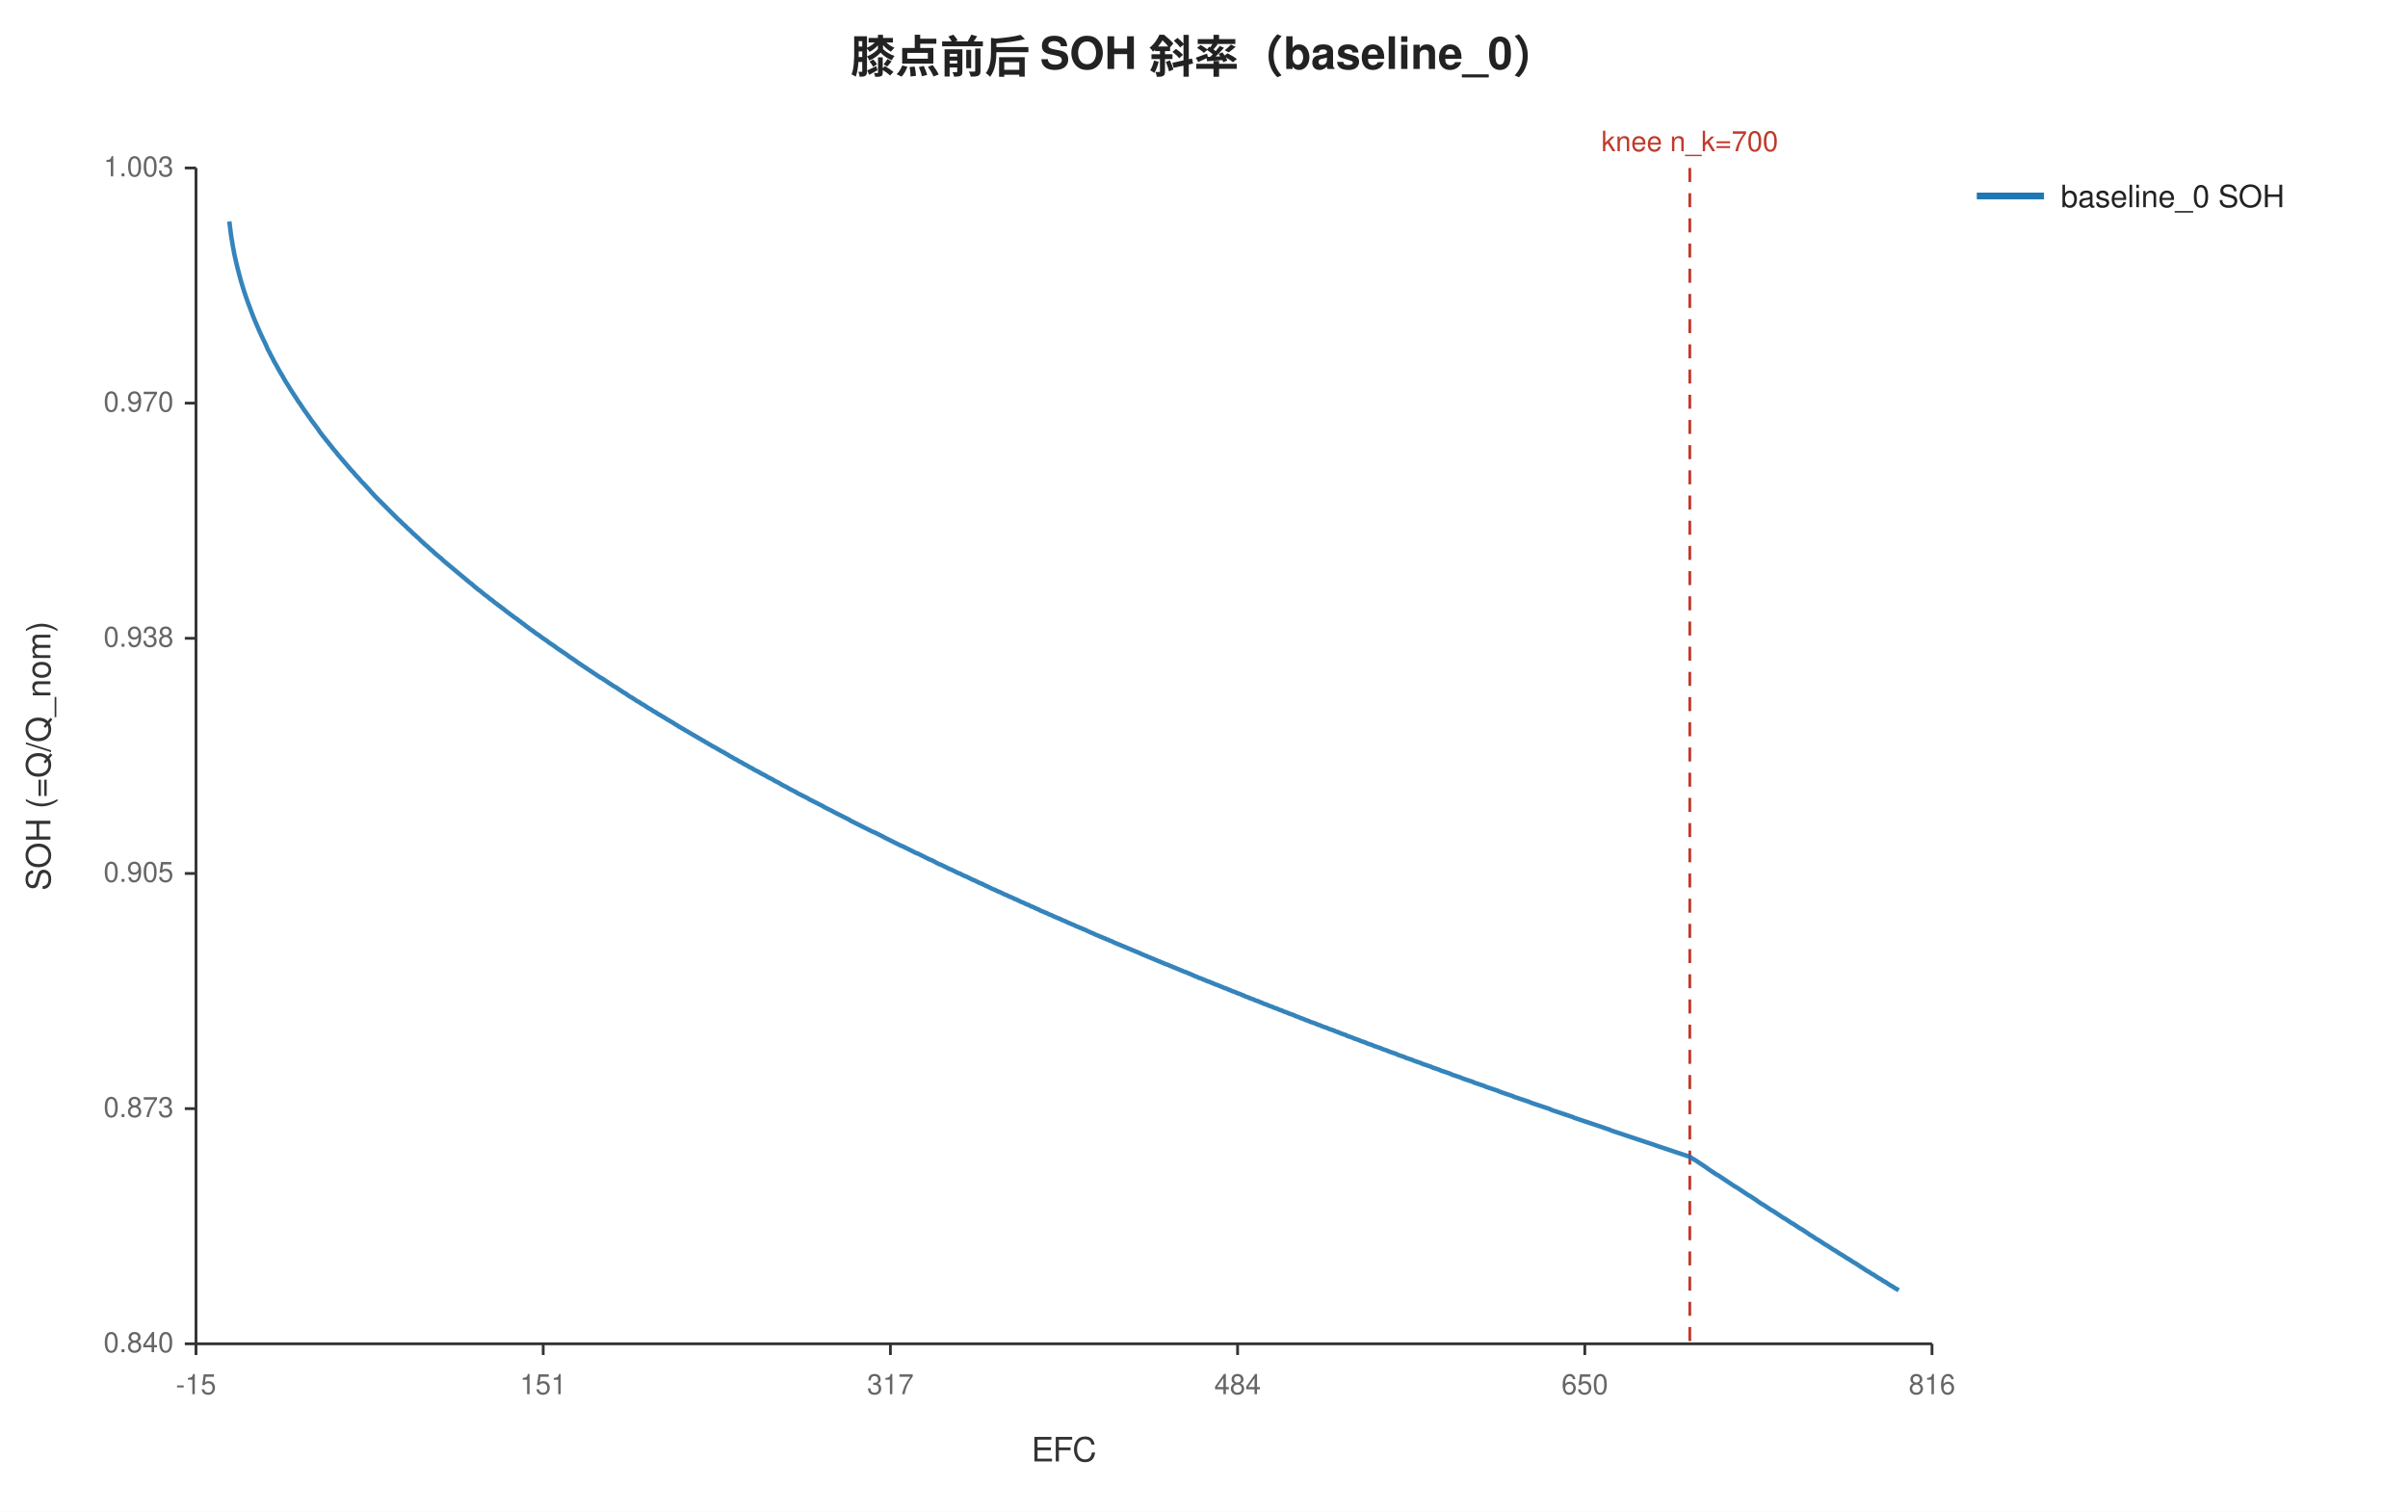
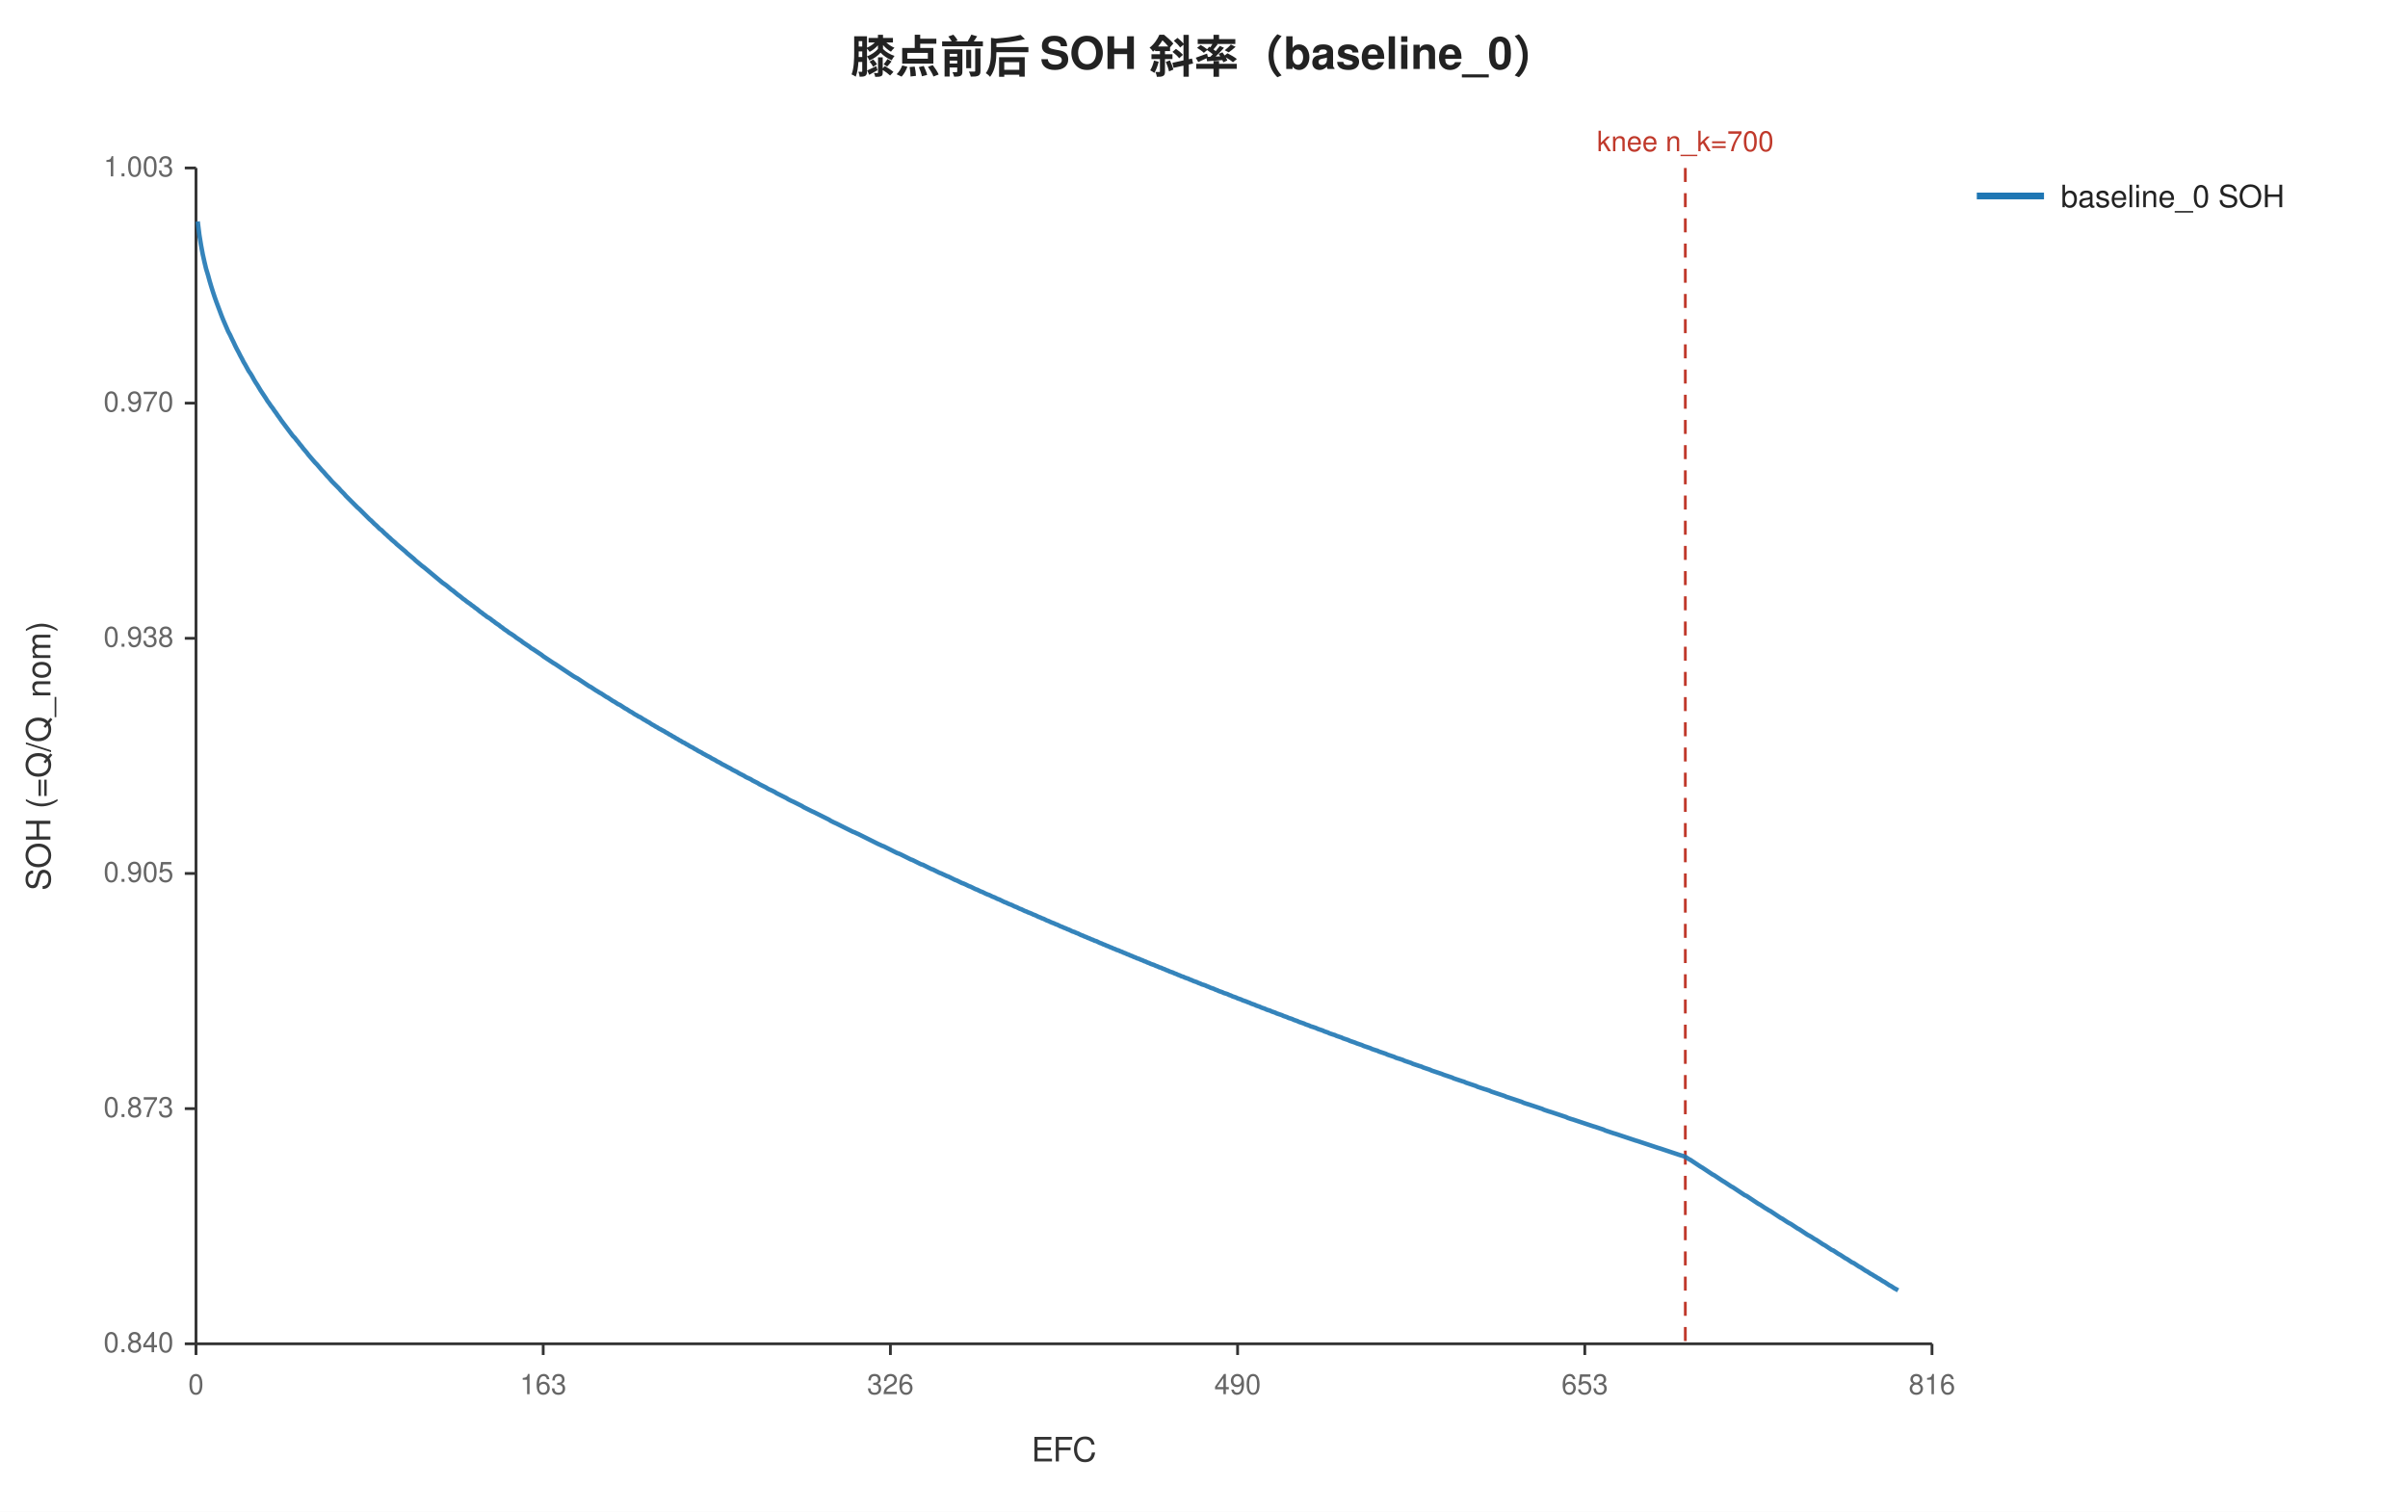
<svg xmlns="http://www.w3.org/2000/svg" width="860" height="540" font-family="Helvetica,Arial,sans-serif" font-size="12">
  <rect x="0" y="0" width="860" height="540" fill="#ffffff" />
  <text x="430.0" y="26" text-anchor="middle" font-size="16" font-weight="bold" fill="#222">膝点前后 SOH 斜率（baseline_0）</text>
  <line x1="70" y1="480" x2="690" y2="480" stroke="#333" />
  <line x1="70" y1="480" x2="70" y2="60" stroke="#333" />
  <text x="380.0" y="522" text-anchor="middle" fill="#333">EFC</text>
  <text x="18" y="270.0" text-anchor="middle" fill="#333" transform="rotate(-90 18 270.0)">SOH (=Q/Q_nom)</text>
  <line x1="70.0" y1="480" x2="70.0" y2="484" stroke="#333" />
-   <text x="70.0" y="498" text-anchor="middle" fill="#666" font-size="10">-15</text>
+   <text x="70.0" y="498" text-anchor="middle" fill="#666" font-size="10">0</text>
  <line x1="194.0" y1="480" x2="194.0" y2="484" stroke="#333" />
-   <text x="194.0" y="498" text-anchor="middle" fill="#666" font-size="10">151</text>
+   <text x="194.0" y="498" text-anchor="middle" fill="#666" font-size="10">163</text>
  <line x1="318.0" y1="480" x2="318.0" y2="484" stroke="#333" />
-   <text x="318.0" y="498" text-anchor="middle" fill="#666" font-size="10">317</text>
+   <text x="318.0" y="498" text-anchor="middle" fill="#666" font-size="10">326</text>
  <line x1="442.0" y1="480" x2="442.0" y2="484" stroke="#333" />
-   <text x="442.0" y="498" text-anchor="middle" fill="#666" font-size="10">484</text>
+   <text x="442.0" y="498" text-anchor="middle" fill="#666" font-size="10">490</text>
  <line x1="566.0" y1="480" x2="566.0" y2="484" stroke="#333" />
-   <text x="566.0" y="498" text-anchor="middle" fill="#666" font-size="10">650</text>
+   <text x="566.0" y="498" text-anchor="middle" fill="#666" font-size="10">653</text>
  <line x1="690.0" y1="480" x2="690.0" y2="484" stroke="#333" />
  <text x="690.0" y="498" text-anchor="middle" fill="#666" font-size="10">816</text>
  <line x1="66" y1="480.0" x2="70" y2="480.0" stroke="#333" />
  <text x="62" y="483.0" text-anchor="end" fill="#666" font-size="10">0.840</text>
  <line x1="66" y1="396.0" x2="70" y2="396.0" stroke="#333" />
  <text x="62" y="399.0" text-anchor="end" fill="#666" font-size="10">0.873</text>
  <line x1="66" y1="312.0" x2="70" y2="312.0" stroke="#333" />
  <text x="62" y="315.0" text-anchor="end" fill="#666" font-size="10">0.905</text>
  <line x1="66" y1="228.0" x2="70" y2="228.0" stroke="#333" />
  <text x="62" y="231.0" text-anchor="end" fill="#666" font-size="10">0.938</text>
  <line x1="66" y1="144.0" x2="70" y2="144.0" stroke="#333" />
  <text x="62" y="147.0" text-anchor="end" fill="#666" font-size="10">0.970</text>
  <line x1="66" y1="60.0" x2="70" y2="60.0" stroke="#333" />
  <text x="62" y="63.0" text-anchor="end" fill="#666" font-size="10">1.003</text>
-   <line x1="603.5" y1="60" x2="603.5" y2="480" stroke="#c0392b" stroke-dasharray="5,4" />
-   <text x="603.5" y="54" text-anchor="middle" fill="#c0392b" font-size="10">knee n_k=700</text>
-   <polyline points="81.9,79.1 82.5,83.9 83.1,87.6 83.7,90.8 84.3,93.5 84.9,96.0 85.5,98.3 86.1,100.5 86.7,102.5 87.3,104.4 87.9,106.2 88.5,107.9 89.1,109.5 89.7,111.1 90.3,112.7 90.9,114.2 91.5,115.6 92.1,117.0 92.7,118.4 93.3,119.7 93.9,121.0 94.5,122.2 95.1,123.5 95.6,124.7 96.2,125.8 96.8,127.0 97.4,128.1 98.0,129.3 98.6,130.3 99.2,131.4 99.8,132.5 100.4,133.5 101.0,134.5 101.6,135.6 102.2,136.6 102.8,137.5 103.4,138.5 104.0,139.5 104.6,140.4 105.2,141.3 105.8,142.2 106.4,143.2 107.0,144.0 107.6,144.9 108.2,145.8 108.8,146.7 109.4,147.5 110.0,148.4 110.6,149.2 111.2,150.1 111.8,150.9 112.4,151.7 113.0,152.5 113.6,153.3 114.1,154.1 114.7,154.9 115.3,155.7 115.9,156.4 116.5,157.2 117.1,157.9 117.7,158.7 118.3,159.4 118.9,160.2 119.5,160.9 120.1,161.6 120.7,162.4 121.3,163.1 121.9,163.8 122.5,164.5 123.1,165.2 123.7,165.9 124.3,166.6 124.9,167.3 125.5,168.0 126.1,168.6 126.7,169.3 127.3,170.0 127.9,170.6 128.5,171.3 129.1,172.0 129.7,172.6 130.3,173.2 130.9,173.9 131.5,174.5 132.1,175.2 132.6,175.8 133.2,176.4 133.8,177.1 134.4,177.7 135.0,178.3 135.6,178.9 136.2,179.5 136.8,180.1 137.4,180.7 138.0,181.3 138.6,181.9 139.2,182.5 139.8,183.1 140.4,183.7 141.0,184.3 141.6,184.9 142.2,185.5 142.8,186.0 143.4,186.6 144.0,187.2 144.6,187.7 145.2,188.3 145.8,188.9 146.4,189.4 147.0,190.0 147.6,190.6 148.2,191.1 148.8,191.7 149.4,192.2 150.0,192.8 150.5,193.3 151.1,193.8 151.7,194.4 152.3,194.9 152.9,195.4 153.5,196.0 154.1,196.5 154.7,197.0 155.3,197.6 155.9,198.1 156.5,198.6 157.1,199.1 157.7,199.6 158.3,200.2 158.9,200.7 159.5,201.2 160.1,201.7 160.7,202.2 161.3,202.7 161.9,203.2 162.5,203.7 163.1,204.2 163.7,204.7 164.3,205.2 164.9,205.7 165.5,206.2 166.1,206.7 166.7,207.2 167.3,207.7 167.9,208.2 168.5,208.6 169.0,209.1 169.6,209.6 170.2,210.1 170.8,210.6 171.4,211.0 172.0,211.5 172.6,212.0 173.2,212.5 173.8,212.9 174.4,213.4 175.0,213.9 175.6,214.3 176.2,214.8 176.8,215.3 177.4,215.7 178.0,216.2 178.6,216.6 179.2,217.1 179.8,217.5 180.4,218.0 181.0,218.5 181.6,218.9 182.2,219.4 182.8,219.8 183.4,220.3 184.0,220.7 184.6,221.1 185.2,221.6 185.8,222.0 186.4,222.5 187.0,222.9 187.5,223.3 188.1,223.8 188.7,224.2 189.3,224.7 189.9,225.1 190.5,225.5 191.1,226.0 191.7,226.4 192.3,226.8 192.9,227.2 193.5,227.7 194.1,228.1 194.7,228.5 195.3,228.9 195.9,229.4 196.5,229.8 197.1,230.2 197.7,230.6 198.3,231.0 198.9,231.5 199.5,231.9 200.1,232.3 200.7,232.7 201.3,233.1 201.9,233.5 202.5,233.9 203.1,234.4 203.7,234.8 204.3,235.2 204.9,235.6 205.5,236.0 206.0,236.4 206.6,236.8 207.2,237.2 207.8,237.6 208.4,238.0 209.0,238.4 209.6,238.8 210.2,239.2 210.8,239.6 211.4,240.0 212.0,240.4 212.6,240.8 213.2,241.2 213.8,241.6 214.4,242.0 215.0,242.3 215.6,242.7 216.2,243.1 216.8,243.5 217.4,243.9 218.0,244.3 218.6,244.7 219.2,245.1 219.8,245.4 220.4,245.8 221.0,246.2 221.6,246.6 222.2,247.0 222.8,247.4 223.4,247.7 223.9,248.1 224.5,248.5 225.1,248.9 225.7,249.2 226.3,249.6 226.9,250.0 227.5,250.4 228.1,250.7 228.7,251.1 229.3,251.5 229.9,251.8 230.5,252.2 231.1,252.6 231.7,253.0 232.3,253.3 232.9,253.7 233.5,254.1 234.1,254.4 234.7,254.8 235.3,255.2 235.9,255.5 236.5,255.9 237.1,256.2 237.7,256.6 238.3,257.0 238.9,257.3 239.5,257.7 240.1,258.0 240.7,258.4 241.3,258.8 241.9,259.1 242.4,259.5 243.0,259.8 243.6,260.2 244.2,260.5 244.8,260.9 245.4,261.2 246.0,261.6 246.6,261.9 247.2,262.3 247.8,262.6 248.4,263.0 249.0,263.3 249.6,263.7 250.2,264.0 250.8,264.4 251.4,264.7 252.0,265.1 252.6,265.4 253.2,265.8 253.8,266.1 254.4,266.5 255.0,266.8 255.6,267.1 256.2,267.5 256.8,267.8 257.4,268.2 258.0,268.5 258.6,268.8 259.2,269.2 259.8,269.5 260.4,269.9 260.9,270.2 261.5,270.5 262.1,270.9 262.7,271.2 263.3,271.5 263.9,271.9 264.5,272.2 265.1,272.5 265.7,272.9 266.3,273.2 266.9,273.5 267.5,273.9 268.1,274.2 268.7,274.5 269.3,274.9 269.9,275.2 270.5,275.5 271.1,275.8 271.7,276.2 272.3,276.5 272.9,276.8 273.5,277.1 274.1,277.5 274.7,277.8 275.3,278.1 275.9,278.4 276.5,278.8 277.1,279.1 277.7,279.4 278.3,279.7 278.9,280.1 279.4,280.4 280.0,280.7 280.6,281.0 281.2,281.3 281.8,281.7 282.4,282.0 283.0,282.3 283.6,282.6 284.2,282.9 284.8,283.3 285.4,283.6 286.0,283.9 286.6,284.2 287.2,284.5 287.8,284.8 288.4,285.1 289.0,285.5 289.6,285.8 290.2,286.1 290.8,286.4 291.4,286.7 292.0,287.0 292.6,287.3 293.2,287.6 293.8,287.9 294.4,288.3 295.0,288.6 295.6,288.9 296.2,289.2 296.8,289.5 297.4,289.8 297.9,290.1 298.5,290.4 299.1,290.7 299.7,291.0 300.3,291.3 300.9,291.6 301.5,291.9 302.1,292.2 302.7,292.5 303.3,292.8 303.9,293.2 304.5,293.5 305.1,293.8 305.7,294.1 306.3,294.4 306.9,294.7 307.5,295.0 308.1,295.3 308.7,295.6 309.3,295.9 309.9,296.2 310.5,296.5 311.1,296.8 311.7,297.1 312.3,297.3 312.9,297.6 313.5,297.9 314.1,298.2 314.7,298.5 315.3,298.8 315.8,299.1 316.4,299.4 317.0,299.7 317.6,300.0 318.2,300.3 318.8,300.6 319.4,300.9 320.0,301.2 320.6,301.5 321.2,301.8 321.8,302.1 322.4,302.3 323.0,302.6 323.6,302.9 324.2,303.2 324.8,303.5 325.4,303.8 326.0,304.1 326.6,304.4 327.2,304.7 327.8,304.9 328.4,305.2 329.0,305.5 329.6,305.8 330.2,306.1 330.8,306.4 331.4,306.7 332.0,307.0 332.6,307.2 333.2,307.5 333.8,307.8 334.3,308.1 334.9,308.4 335.5,308.7 336.1,308.9 336.7,309.2 337.3,309.5 337.9,309.8 338.5,310.1 339.1,310.4 339.7,310.6 340.3,310.9 340.9,311.2 341.5,311.5 342.1,311.8 342.7,312.0 343.3,312.3 343.9,312.6 344.5,312.9 345.1,313.1 345.7,313.4 346.3,313.7 346.9,314.0 347.5,314.3 348.1,314.5 348.7,314.8 349.3,315.1 349.9,315.4 350.5,315.6 351.1,315.9 351.7,316.2 352.3,316.5 352.8,316.7 353.4,317.0 354.0,317.3 354.6,317.6 355.2,317.8 355.8,318.1 356.4,318.4 357.0,318.6 357.6,318.9 358.2,319.2 358.8,319.5 359.4,319.7 360.0,320.0 360.6,320.3 361.2,320.5 361.8,320.8 362.4,321.1 363.0,321.3 363.6,321.6 364.2,321.9 364.8,322.2 365.4,322.4 366.0,322.7 366.6,323.0 367.2,323.2 367.8,323.5 368.4,323.8 369.0,324.0 369.6,324.3 370.2,324.6 370.8,324.8 371.3,325.1 371.9,325.4 372.5,325.6 373.1,325.9 373.7,326.1 374.3,326.4 374.9,326.7 375.5,326.9 376.1,327.2 376.7,327.5 377.3,327.7 377.9,328.0 378.5,328.2 379.1,328.5 379.7,328.8 380.3,329.0 380.9,329.3 381.5,329.6 382.1,329.8 382.7,330.1 383.3,330.3 383.9,330.6 384.5,330.9 385.1,331.1 385.7,331.4 386.3,331.6 386.9,331.9 387.5,332.1 388.1,332.4 388.7,332.7 389.2,332.9 389.8,333.2 390.4,333.4 391.0,333.7 391.6,334.0 392.2,334.2 392.8,334.5 393.4,334.7 394.0,335.0 394.6,335.2 395.2,335.5 395.8,335.7 396.4,336.0 397.0,336.2 397.6,336.5 398.2,336.8 398.8,337.0 399.4,337.3 400.0,337.5 400.6,337.8 401.2,338.0 401.8,338.3 402.4,338.5 403.0,338.8 403.6,339.0 404.2,339.3 404.8,339.5 405.4,339.8 406.0,340.0 406.6,340.3 407.2,340.5 407.7,340.8 408.3,341.0 408.9,341.3 409.5,341.5 410.1,341.8 410.7,342.0 411.3,342.3 411.9,342.5 412.5,342.8 413.1,343.0 413.7,343.3 414.3,343.5 414.9,343.8 415.5,344.0 416.1,344.3 416.7,344.5 417.3,344.7 417.9,345.0 418.5,345.2 419.1,345.5 419.7,345.7 420.3,346.0 420.9,346.2 421.5,346.5 422.1,346.7 422.7,347.0 423.3,347.2 423.9,347.4 424.5,347.7 425.1,347.9 425.7,348.2 426.2,348.4 426.8,348.7 427.4,348.9 428.0,349.2 428.6,349.4 429.2,349.6 429.8,349.9 430.4,350.1 431.0,350.4 431.6,350.6 432.2,350.8 432.8,351.1 433.4,351.3 434.0,351.6 434.6,351.8 435.2,352.0 435.8,352.3 436.4,352.5 437.0,352.8 437.6,353.0 438.2,353.2 438.8,353.5 439.4,353.7 440.0,354.0 440.6,354.2 441.2,354.4 441.8,354.7 442.4,354.9 443.0,355.1 443.6,355.4 444.2,355.6 444.7,355.9 445.3,356.1 445.9,356.3 446.5,356.6 447.1,356.8 447.7,357.0 448.3,357.3 448.9,357.5 449.5,357.7 450.1,358.0 450.7,358.2 451.3,358.5 451.9,358.7 452.5,358.9 453.1,359.2 453.7,359.4 454.3,359.6 454.9,359.9 455.5,360.1 456.1,360.3 456.7,360.6 457.3,360.8 457.9,361.0 458.5,361.3 459.1,361.5 459.7,361.7 460.3,362.0 460.9,362.2 461.5,362.4 462.1,362.6 462.6,362.9 463.2,363.1 463.8,363.3 464.4,363.6 465.0,363.8 465.6,364.0 466.2,364.3 466.8,364.5 467.4,364.7 468.0,365.0 468.6,365.2 469.2,365.4 469.8,365.6 470.4,365.9 471.0,366.1 471.6,366.3 472.2,366.6 472.8,366.8 473.4,367.0 474.0,367.2 474.6,367.5 475.2,367.7 475.8,367.9 476.4,368.1 477.0,368.4 477.6,368.6 478.2,368.8 478.8,369.1 479.4,369.3 480.0,369.5 480.6,369.7 481.1,370.0 481.7,370.2 482.3,370.4 482.9,370.6 483.5,370.9 484.1,371.1 484.7,371.3 485.3,371.5 485.9,371.8 486.5,372.0 487.1,372.2 487.7,372.4 488.3,372.7 488.9,372.9 489.5,373.1 490.1,373.3 490.7,373.6 491.3,373.8 491.9,374.0 492.5,374.2 493.1,374.4 493.7,374.7 494.3,374.9 494.9,375.1 495.5,375.3 496.1,375.6 496.7,375.8 497.3,376.0 497.9,376.2 498.5,376.4 499.1,376.7 499.6,376.9 500.2,377.1 500.8,377.3 501.4,377.5 502.0,377.8 502.6,378.0 503.2,378.2 503.8,378.4 504.4,378.6 505.0,378.9 505.6,379.1 506.2,379.3 506.8,379.5 507.4,379.7 508.0,380.0 508.6,380.2 509.2,380.4 509.8,380.6 510.4,380.8 511.0,381.0 511.6,381.3 512.2,381.5 512.8,381.7 513.4,381.9 514.0,382.1 514.6,382.4 515.2,382.6 515.8,382.8 516.4,383.0 517.0,383.2 517.6,383.4 518.1,383.6 518.7,383.9 519.3,384.1 519.9,384.3 520.5,384.5 521.1,384.7 521.7,384.9 522.3,385.2 522.9,385.4 523.5,385.6 524.1,385.8 524.7,386.0 525.3,386.2 525.9,386.4 526.5,386.7 527.1,386.9 527.7,387.1 528.3,387.3 528.9,387.5 529.5,387.7 530.1,387.9 530.7,388.2 531.3,388.4 531.9,388.6 532.5,388.8 533.1,389.0 533.7,389.2 534.3,389.4 534.9,389.6 535.5,389.9 536.1,390.1 536.6,390.3 537.2,390.5 537.8,390.7 538.4,390.9 539.0,391.1 539.6,391.3 540.2,391.5 540.8,391.8 541.4,392.0 542.0,392.2 542.6,392.4 543.2,392.6 543.8,392.8 544.4,393.0 545.0,393.2 545.6,393.4 546.2,393.6 546.8,393.9 547.4,394.1 548.0,394.3 548.6,394.5 549.2,394.7 549.8,394.9 550.4,395.1 551.0,395.3 551.6,395.5 552.2,395.7 552.8,395.9 553.4,396.1 554.0,396.4 554.5,396.6 555.1,396.8 555.7,397.0 556.3,397.2 556.9,397.4 557.5,397.6 558.1,397.8 558.7,398.0 559.3,398.2 559.9,398.4 560.5,398.6 561.1,398.8 561.7,399.0 562.3,399.3 562.9,399.5 563.5,399.7 564.1,399.9 564.7,400.1 565.3,400.3 565.9,400.5 566.5,400.7 567.1,400.9 567.7,401.1 568.3,401.3 568.9,401.5 569.5,401.7 570.1,401.9 570.7,402.1 571.3,402.3 571.9,402.5 572.5,402.7 573.0,402.9 573.6,403.1 574.2,403.3 574.8,403.5 575.4,403.8 576.0,404.0 576.6,404.2 577.2,404.4 577.8,404.6 578.4,404.8 579.0,405.0 579.6,405.2 580.2,405.4 580.8,405.6 581.4,405.8 582.0,406.0 582.6,406.2 583.2,406.4 583.8,406.6 584.4,406.8 585.0,407.0 585.6,407.2 586.2,407.4 586.8,407.6 587.4,407.8 588.0,408.0 588.6,408.2 589.2,408.4 589.8,408.6 590.4,408.8 591.0,409.0 591.5,409.2 592.1,409.4 592.7,409.6 593.3,409.8 593.9,410.0 594.5,410.2 595.1,410.4 595.7,410.6 596.3,410.8 596.9,411.0 597.5,411.2 598.1,411.4 598.7,411.6 599.3,411.8 599.9,412.0 600.5,412.2 601.1,412.4 601.7,412.6 602.3,412.8 602.9,413.0 603.5,413.2 604.1,413.6 604.7,414.0 605.3,414.3 605.9,414.7 606.5,415.1 607.1,415.5 607.7,415.9 608.3,416.3 608.9,416.7 609.5,417.1 610.0,417.5 610.6,417.9 611.2,418.3 611.8,418.7 612.4,419.1 613.0,419.5 613.6,419.8 614.2,420.2 614.8,420.6 615.4,421.0 616.0,421.4 616.6,421.8 617.2,422.2 617.8,422.6 618.4,423.0 619.0,423.4 619.6,423.8 620.2,424.1 620.8,424.5 621.4,424.9 622.0,425.3 622.6,425.7 623.2,426.1 623.8,426.5 624.4,426.9 625.0,427.2 625.6,427.6 626.2,428.0 626.8,428.4 627.4,428.8 627.9,429.2 628.5,429.6 629.1,430.0 629.7,430.3 630.3,430.7 630.9,431.1 631.5,431.5 632.1,431.9 632.7,432.3 633.3,432.6 633.9,433.0 634.5,433.4 635.1,433.8 635.7,434.2 636.3,434.6 636.9,435.0 637.5,435.3 638.1,435.7 638.7,436.1 639.3,436.5 639.9,436.9 640.5,437.2 641.1,437.6 641.7,438.0 642.3,438.4 642.9,438.8 643.5,439.1 644.1,439.5 644.7,439.9 645.3,440.3 645.9,440.7 646.4,441.1 647.0,441.4 647.6,441.8 648.2,442.2 648.8,442.6 649.4,442.9 650.0,443.3 650.6,443.7 651.2,444.1 651.8,444.5 652.4,444.8 653.0,445.2 653.6,445.6 654.2,446.0 654.8,446.4 655.4,446.7 656.0,447.1 656.6,447.5 657.2,447.9 657.8,448.2 658.4,448.6 659.0,449.0 659.6,449.4 660.2,449.7 660.8,450.1 661.4,450.5 662.0,450.9 662.6,451.2 663.2,451.6 663.8,452.0 664.4,452.4 664.9,452.7 665.5,453.1 666.1,453.5 666.7,453.9 667.3,454.2 667.9,454.6 668.5,455.0 669.1,455.3 669.7,455.7 670.3,456.1 670.9,456.5 671.5,456.8 672.1,457.2 672.7,457.6 673.3,457.9 673.9,458.3 674.5,458.7 675.1,459.1 675.7,459.4 676.3,459.8 676.9,460.2 677.5,460.5 678.1,460.9" fill="none" stroke="#1f77b4" stroke-width="1.6" opacity="0.9" />
+   <line x1="601.9" y1="60" x2="601.9" y2="480" stroke="#c0392b" stroke-dasharray="5,4" />
+   <text x="601.9" y="54" text-anchor="middle" fill="#c0392b" font-size="10">knee n_k=700</text>
+   <polyline points="70.6,79.1 71.2,83.9 71.8,87.6 72.4,90.8 73.0,93.5 73.6,96.0 74.3,98.3 74.9,100.5 75.5,102.5 76.1,104.4 76.7,106.2 77.3,107.9 77.9,109.5 78.5,111.1 79.1,112.7 79.7,114.2 80.3,115.6 80.9,117.0 81.5,118.4 82.2,119.7 82.8,121.0 83.4,122.2 84.0,123.5 84.6,124.7 85.2,125.8 85.8,127.0 86.4,128.1 87.0,129.3 87.6,130.3 88.2,131.4 88.8,132.5 89.5,133.5 90.1,134.5 90.7,135.6 91.3,136.6 91.9,137.5 92.5,138.5 93.1,139.5 93.7,140.4 94.3,141.3 94.9,142.2 95.5,143.2 96.1,144.0 96.7,144.9 97.4,145.8 98.0,146.7 98.6,147.5 99.2,148.4 99.8,149.2 100.4,150.1 101.0,150.9 101.6,151.7 102.2,152.5 102.8,153.3 103.4,154.1 104.0,154.9 104.6,155.7 105.3,156.4 105.9,157.2 106.5,157.9 107.1,158.7 107.7,159.4 108.3,160.2 108.9,160.9 109.5,161.6 110.1,162.4 110.7,163.1 111.3,163.8 111.9,164.5 112.5,165.2 113.2,165.9 113.8,166.6 114.4,167.3 115.0,168.0 115.6,168.6 116.2,169.3 116.8,170.0 117.4,170.6 118.0,171.3 118.6,172.0 119.2,172.6 119.8,173.2 120.5,173.9 121.1,174.5 121.7,175.2 122.3,175.8 122.9,176.4 123.5,177.1 124.1,177.7 124.7,178.3 125.3,178.9 125.9,179.5 126.5,180.1 127.1,180.7 127.7,181.3 128.4,181.9 129.0,182.5 129.6,183.1 130.2,183.7 130.8,184.3 131.4,184.9 132.0,185.5 132.6,186.0 133.2,186.6 133.8,187.2 134.4,187.7 135.0,188.3 135.6,188.9 136.3,189.4 136.9,190.0 137.5,190.6 138.1,191.1 138.7,191.7 139.3,192.2 139.9,192.8 140.5,193.3 141.1,193.8 141.7,194.4 142.3,194.9 142.9,195.4 143.6,196.0 144.2,196.5 144.8,197.0 145.4,197.6 146.0,198.1 146.6,198.6 147.2,199.1 147.8,199.6 148.4,200.2 149.0,200.7 149.6,201.2 150.2,201.7 150.8,202.2 151.5,202.7 152.1,203.2 152.7,203.7 153.3,204.2 153.9,204.7 154.5,205.2 155.1,205.7 155.7,206.2 156.3,206.7 156.9,207.2 157.5,207.7 158.1,208.2 158.7,208.6 159.4,209.1 160.0,209.6 160.6,210.1 161.2,210.6 161.8,211.0 162.4,211.5 163.0,212.0 163.6,212.5 164.2,212.9 164.8,213.4 165.4,213.9 166.0,214.3 166.6,214.8 167.3,215.3 167.9,215.7 168.5,216.2 169.1,216.6 169.7,217.1 170.3,217.5 170.9,218.0 171.5,218.5 172.1,218.9 172.7,219.4 173.3,219.8 173.9,220.3 174.6,220.7 175.2,221.1 175.8,221.6 176.4,222.0 177.0,222.5 177.6,222.9 178.2,223.3 178.8,223.8 179.4,224.2 180.0,224.7 180.6,225.1 181.2,225.5 181.8,226.0 182.5,226.4 183.1,226.8 183.7,227.2 184.3,227.7 184.9,228.1 185.5,228.5 186.1,228.9 186.7,229.4 187.3,229.8 187.9,230.2 188.5,230.6 189.1,231.0 189.7,231.5 190.4,231.9 191.0,232.3 191.6,232.7 192.2,233.1 192.8,233.5 193.4,233.9 194.0,234.4 194.6,234.8 195.2,235.2 195.8,235.6 196.4,236.0 197.0,236.4 197.6,236.8 198.3,237.2 198.9,237.6 199.5,238.0 200.1,238.4 200.7,238.8 201.3,239.2 201.9,239.6 202.5,240.0 203.1,240.4 203.7,240.8 204.3,241.2 204.9,241.6 205.6,242.0 206.2,242.3 206.8,242.7 207.4,243.1 208.0,243.5 208.6,243.9 209.2,244.3 209.8,244.7 210.4,245.1 211.0,245.4 211.6,245.8 212.2,246.2 212.8,246.6 213.5,247.0 214.1,247.4 214.7,247.7 215.3,248.1 215.9,248.5 216.5,248.9 217.1,249.2 217.7,249.6 218.3,250.0 218.9,250.4 219.5,250.7 220.1,251.1 220.7,251.5 221.4,251.8 222.0,252.2 222.6,252.6 223.2,253.0 223.8,253.3 224.4,253.7 225.0,254.1 225.6,254.4 226.2,254.8 226.8,255.2 227.4,255.5 228.0,255.9 228.7,256.2 229.3,256.6 229.9,257.0 230.5,257.3 231.1,257.7 231.7,258.0 232.3,258.4 232.9,258.8 233.5,259.1 234.1,259.5 234.7,259.8 235.3,260.2 235.9,260.5 236.6,260.9 237.2,261.2 237.8,261.6 238.4,261.9 239.0,262.3 239.6,262.6 240.2,263.0 240.8,263.3 241.4,263.7 242.0,264.0 242.6,264.4 243.2,264.7 243.8,265.1 244.5,265.4 245.1,265.8 245.7,266.1 246.3,266.5 246.9,266.8 247.5,267.1 248.1,267.5 248.7,267.8 249.3,268.2 249.9,268.5 250.5,268.8 251.1,269.2 251.7,269.5 252.4,269.9 253.0,270.2 253.6,270.5 254.2,270.9 254.8,271.2 255.4,271.5 256.0,271.9 256.6,272.2 257.2,272.5 257.8,272.9 258.4,273.2 259.0,273.5 259.7,273.9 260.3,274.2 260.9,274.5 261.5,274.9 262.1,275.2 262.7,275.5 263.3,275.8 263.9,276.2 264.5,276.5 265.1,276.8 265.7,277.1 266.3,277.5 266.9,277.8 267.6,278.1 268.2,278.4 268.8,278.8 269.4,279.1 270.0,279.4 270.6,279.7 271.2,280.1 271.8,280.4 272.4,280.7 273.0,281.0 273.6,281.3 274.2,281.7 274.8,282.0 275.5,282.3 276.1,282.6 276.7,282.9 277.3,283.3 277.9,283.6 278.5,283.9 279.1,284.2 279.7,284.5 280.3,284.8 280.9,285.1 281.5,285.5 282.1,285.8 282.7,286.1 283.4,286.4 284.0,286.7 284.6,287.0 285.2,287.3 285.8,287.6 286.4,287.9 287.0,288.3 287.6,288.6 288.2,288.9 288.8,289.2 289.4,289.5 290.0,289.8 290.7,290.1 291.3,290.4 291.9,290.7 292.5,291.0 293.1,291.3 293.7,291.6 294.3,291.9 294.9,292.2 295.5,292.5 296.1,292.8 296.7,293.2 297.3,293.5 297.9,293.8 298.6,294.1 299.2,294.4 299.8,294.7 300.4,295.0 301.0,295.3 301.6,295.6 302.2,295.9 302.8,296.2 303.4,296.5 304.0,296.8 304.6,297.1 305.2,297.3 305.8,297.6 306.5,297.9 307.1,298.2 307.7,298.5 308.3,298.8 308.9,299.1 309.5,299.4 310.1,299.7 310.7,300.0 311.3,300.3 311.9,300.6 312.5,300.9 313.1,301.2 313.7,301.5 314.4,301.8 315.0,302.1 315.6,302.3 316.2,302.6 316.8,302.9 317.4,303.2 318.0,303.5 318.6,303.8 319.2,304.1 319.8,304.4 320.4,304.7 321.0,304.9 321.7,305.2 322.3,305.5 322.9,305.8 323.5,306.1 324.1,306.4 324.7,306.7 325.3,307.0 325.9,307.2 326.5,307.5 327.1,307.8 327.7,308.1 328.3,308.4 328.9,308.7 329.6,308.9 330.2,309.2 330.8,309.5 331.4,309.8 332.0,310.1 332.6,310.4 333.2,310.6 333.8,310.9 334.4,311.2 335.0,311.5 335.6,311.8 336.2,312.0 336.8,312.3 337.5,312.6 338.1,312.9 338.7,313.1 339.3,313.4 339.9,313.7 340.5,314.0 341.1,314.3 341.7,314.5 342.3,314.8 342.9,315.1 343.5,315.4 344.1,315.6 344.8,315.9 345.4,316.2 346.0,316.5 346.6,316.7 347.2,317.0 347.8,317.3 348.4,317.6 349.0,317.8 349.6,318.1 350.2,318.4 350.8,318.6 351.4,318.9 352.0,319.2 352.7,319.5 353.3,319.7 353.9,320.0 354.5,320.3 355.1,320.5 355.7,320.8 356.3,321.1 356.9,321.3 357.5,321.6 358.1,321.9 358.7,322.2 359.3,322.4 359.9,322.7 360.6,323.0 361.2,323.2 361.8,323.5 362.4,323.8 363.0,324.0 363.6,324.3 364.2,324.6 364.8,324.8 365.4,325.1 366.0,325.4 366.6,325.6 367.2,325.9 367.8,326.1 368.5,326.4 369.1,326.7 369.7,326.9 370.3,327.2 370.9,327.5 371.5,327.7 372.1,328.0 372.7,328.2 373.3,328.5 373.9,328.8 374.5,329.0 375.1,329.3 375.8,329.6 376.4,329.8 377.0,330.1 377.6,330.3 378.2,330.6 378.8,330.9 379.4,331.1 380.0,331.4 380.6,331.6 381.2,331.9 381.8,332.1 382.4,332.4 383.0,332.7 383.7,332.9 384.3,333.2 384.9,333.4 385.5,333.7 386.1,334.0 386.7,334.2 387.3,334.5 387.9,334.7 388.5,335.0 389.1,335.2 389.7,335.5 390.3,335.7 390.9,336.0 391.6,336.2 392.2,336.5 392.8,336.8 393.4,337.0 394.0,337.3 394.6,337.5 395.2,337.8 395.8,338.0 396.4,338.3 397.0,338.5 397.6,338.8 398.2,339.0 398.8,339.3 399.5,339.5 400.1,339.8 400.7,340.0 401.3,340.3 401.9,340.5 402.5,340.8 403.1,341.0 403.7,341.3 404.3,341.5 404.9,341.8 405.5,342.0 406.1,342.3 406.8,342.5 407.4,342.8 408.0,343.0 408.6,343.3 409.2,343.5 409.8,343.8 410.4,344.0 411.0,344.3 411.6,344.5 412.2,344.7 412.8,345.0 413.4,345.2 414.0,345.5 414.7,345.7 415.3,346.0 415.9,346.2 416.5,346.5 417.1,346.7 417.7,347.0 418.3,347.2 418.9,347.4 419.5,347.7 420.1,347.9 420.7,348.2 421.3,348.4 421.9,348.7 422.6,348.9 423.2,349.2 423.8,349.4 424.4,349.6 425.0,349.9 425.6,350.1 426.2,350.4 426.8,350.6 427.4,350.8 428.0,351.1 428.6,351.3 429.2,351.6 429.9,351.8 430.5,352.0 431.1,352.3 431.7,352.5 432.3,352.8 432.9,353.0 433.5,353.2 434.1,353.5 434.7,353.7 435.3,354.0 435.9,354.2 436.5,354.4 437.1,354.7 437.8,354.9 438.4,355.1 439.0,355.4 439.6,355.6 440.2,355.9 440.8,356.1 441.4,356.3 442.0,356.6 442.6,356.8 443.2,357.0 443.8,357.3 444.4,357.5 445.0,357.7 445.7,358.0 446.3,358.2 446.9,358.5 447.5,358.7 448.1,358.9 448.7,359.2 449.3,359.4 449.9,359.6 450.5,359.9 451.1,360.1 451.7,360.3 452.3,360.6 452.9,360.8 453.6,361.0 454.2,361.3 454.8,361.5 455.4,361.7 456.0,362.0 456.6,362.2 457.2,362.4 457.8,362.6 458.4,362.9 459.0,363.1 459.6,363.3 460.2,363.6 460.9,363.8 461.5,364.0 462.1,364.3 462.7,364.5 463.3,364.7 463.9,365.0 464.5,365.2 465.1,365.4 465.7,365.6 466.3,365.9 466.9,366.1 467.5,366.3 468.1,366.6 468.8,366.8 469.4,367.0 470.0,367.2 470.6,367.5 471.2,367.7 471.8,367.9 472.4,368.1 473.0,368.4 473.6,368.6 474.2,368.8 474.8,369.1 475.4,369.3 476.0,369.5 476.7,369.7 477.3,370.0 477.9,370.2 478.5,370.4 479.1,370.6 479.7,370.9 480.3,371.1 480.9,371.3 481.5,371.5 482.1,371.8 482.7,372.0 483.3,372.2 483.9,372.4 484.6,372.7 485.2,372.9 485.8,373.1 486.4,373.3 487.0,373.6 487.6,373.8 488.2,374.0 488.8,374.2 489.4,374.4 490.0,374.7 490.6,374.9 491.2,375.1 491.9,375.3 492.5,375.6 493.1,375.8 493.7,376.0 494.3,376.2 494.9,376.4 495.5,376.7 496.1,376.9 496.7,377.1 497.3,377.3 497.9,377.5 498.5,377.8 499.1,378.0 499.8,378.2 500.4,378.4 501.0,378.6 501.6,378.9 502.2,379.1 502.8,379.3 503.4,379.5 504.0,379.7 504.6,380.0 505.2,380.2 505.8,380.4 506.4,380.6 507.0,380.8 507.7,381.0 508.3,381.3 508.9,381.5 509.5,381.7 510.1,381.9 510.7,382.1 511.3,382.4 511.9,382.6 512.5,382.8 513.1,383.0 513.7,383.2 514.3,383.4 514.9,383.6 515.6,383.9 516.2,384.1 516.8,384.3 517.4,384.5 518.0,384.7 518.6,384.9 519.2,385.2 519.8,385.4 520.4,385.6 521.0,385.8 521.6,386.0 522.2,386.2 522.9,386.4 523.5,386.7 524.1,386.9 524.7,387.1 525.3,387.3 525.9,387.5 526.5,387.7 527.1,387.9 527.7,388.2 528.3,388.4 528.9,388.6 529.5,388.8 530.1,389.0 530.8,389.2 531.4,389.4 532.0,389.6 532.6,389.9 533.2,390.1 533.8,390.3 534.4,390.5 535.0,390.7 535.6,390.9 536.2,391.1 536.8,391.3 537.4,391.5 538.0,391.8 538.7,392.0 539.3,392.2 539.9,392.4 540.5,392.6 541.1,392.8 541.7,393.0 542.3,393.2 542.9,393.4 543.5,393.6 544.1,393.9 544.7,394.1 545.3,394.3 546.0,394.5 546.6,394.7 547.2,394.9 547.8,395.1 548.4,395.3 549.0,395.5 549.6,395.7 550.2,395.9 550.8,396.1 551.4,396.4 552.0,396.6 552.6,396.8 553.2,397.0 553.9,397.2 554.5,397.4 555.1,397.6 555.7,397.8 556.3,398.0 556.9,398.2 557.5,398.4 558.1,398.6 558.7,398.8 559.3,399.0 559.9,399.3 560.5,399.5 561.1,399.7 561.8,399.9 562.4,400.1 563.0,400.3 563.6,400.5 564.2,400.7 564.8,400.9 565.4,401.1 566.0,401.3 566.6,401.5 567.2,401.7 567.8,401.9 568.4,402.1 569.0,402.3 569.7,402.5 570.3,402.7 570.9,402.9 571.5,403.1 572.1,403.3 572.7,403.5 573.3,403.8 573.9,404.0 574.5,404.2 575.1,404.4 575.7,404.6 576.3,404.8 577.0,405.0 577.6,405.2 578.2,405.4 578.8,405.6 579.4,405.8 580.0,406.0 580.6,406.2 581.2,406.4 581.8,406.6 582.4,406.8 583.0,407.0 583.6,407.2 584.2,407.4 584.9,407.6 585.5,407.8 586.1,408.0 586.7,408.2 587.3,408.4 587.9,408.6 588.5,408.8 589.1,409.0 589.7,409.2 590.3,409.4 590.9,409.6 591.5,409.8 592.1,410.0 592.8,410.2 593.4,410.4 594.0,410.6 594.6,410.8 595.2,411.0 595.8,411.2 596.4,411.4 597.0,411.6 597.6,411.8 598.2,412.0 598.8,412.2 599.4,412.4 600.0,412.6 600.7,412.8 601.3,413.0 601.9,413.2 602.5,413.6 603.1,414.0 603.7,414.3 604.3,414.7 604.9,415.1 605.5,415.5 606.1,415.9 606.7,416.3 607.3,416.7 608.0,417.1 608.6,417.5 609.2,417.9 609.8,418.3 610.4,418.7 611.0,419.1 611.6,419.5 612.2,419.8 612.8,420.2 613.4,420.6 614.0,421.0 614.6,421.4 615.2,421.8 615.9,422.2 616.5,422.6 617.1,423.0 617.7,423.4 618.3,423.8 618.9,424.1 619.5,424.5 620.1,424.9 620.7,425.3 621.3,425.7 621.9,426.1 622.5,426.5 623.1,426.9 623.8,427.2 624.4,427.6 625.0,428.0 625.6,428.4 626.2,428.8 626.8,429.2 627.4,429.6 628.0,430.0 628.6,430.3 629.2,430.7 629.8,431.1 630.4,431.5 631.1,431.9 631.7,432.3 632.3,432.6 632.9,433.0 633.5,433.4 634.1,433.8 634.7,434.2 635.3,434.6 635.9,435.0 636.5,435.3 637.1,435.7 637.7,436.1 638.3,436.5 639.0,436.9 639.6,437.2 640.2,437.6 640.8,438.0 641.4,438.4 642.0,438.8 642.6,439.1 643.2,439.5 643.8,439.9 644.4,440.3 645.0,440.7 645.6,441.1 646.2,441.4 646.9,441.8 647.5,442.2 648.1,442.6 648.7,442.9 649.3,443.3 649.9,443.7 650.5,444.1 651.1,444.5 651.7,444.8 652.3,445.2 652.9,445.6 653.5,446.0 654.1,446.4 654.8,446.7 655.4,447.1 656.0,447.5 656.6,447.9 657.2,448.2 657.8,448.6 658.4,449.0 659.0,449.4 659.6,449.7 660.2,450.1 660.8,450.5 661.4,450.9 662.1,451.2 662.7,451.6 663.3,452.0 663.9,452.4 664.5,452.7 665.1,453.1 665.7,453.5 666.3,453.9 666.9,454.2 667.5,454.6 668.1,455.0 668.7,455.3 669.3,455.7 670.0,456.1 670.6,456.5 671.2,456.8 671.8,457.2 672.4,457.6 673.0,457.9 673.6,458.3 674.2,458.7 674.8,459.1 675.4,459.4 676.0,459.8 676.6,460.2 677.2,460.5 677.9,460.9" fill="none" stroke="#1f77b4" stroke-width="1.6" opacity="0.9" />
  <line x1="706" y1="70" x2="730" y2="70" stroke="#1f77b4" stroke-width="2.4" />
  <text x="736" y="74" fill="#222" font-size="11">baseline_0 SOH</text>
</svg>
